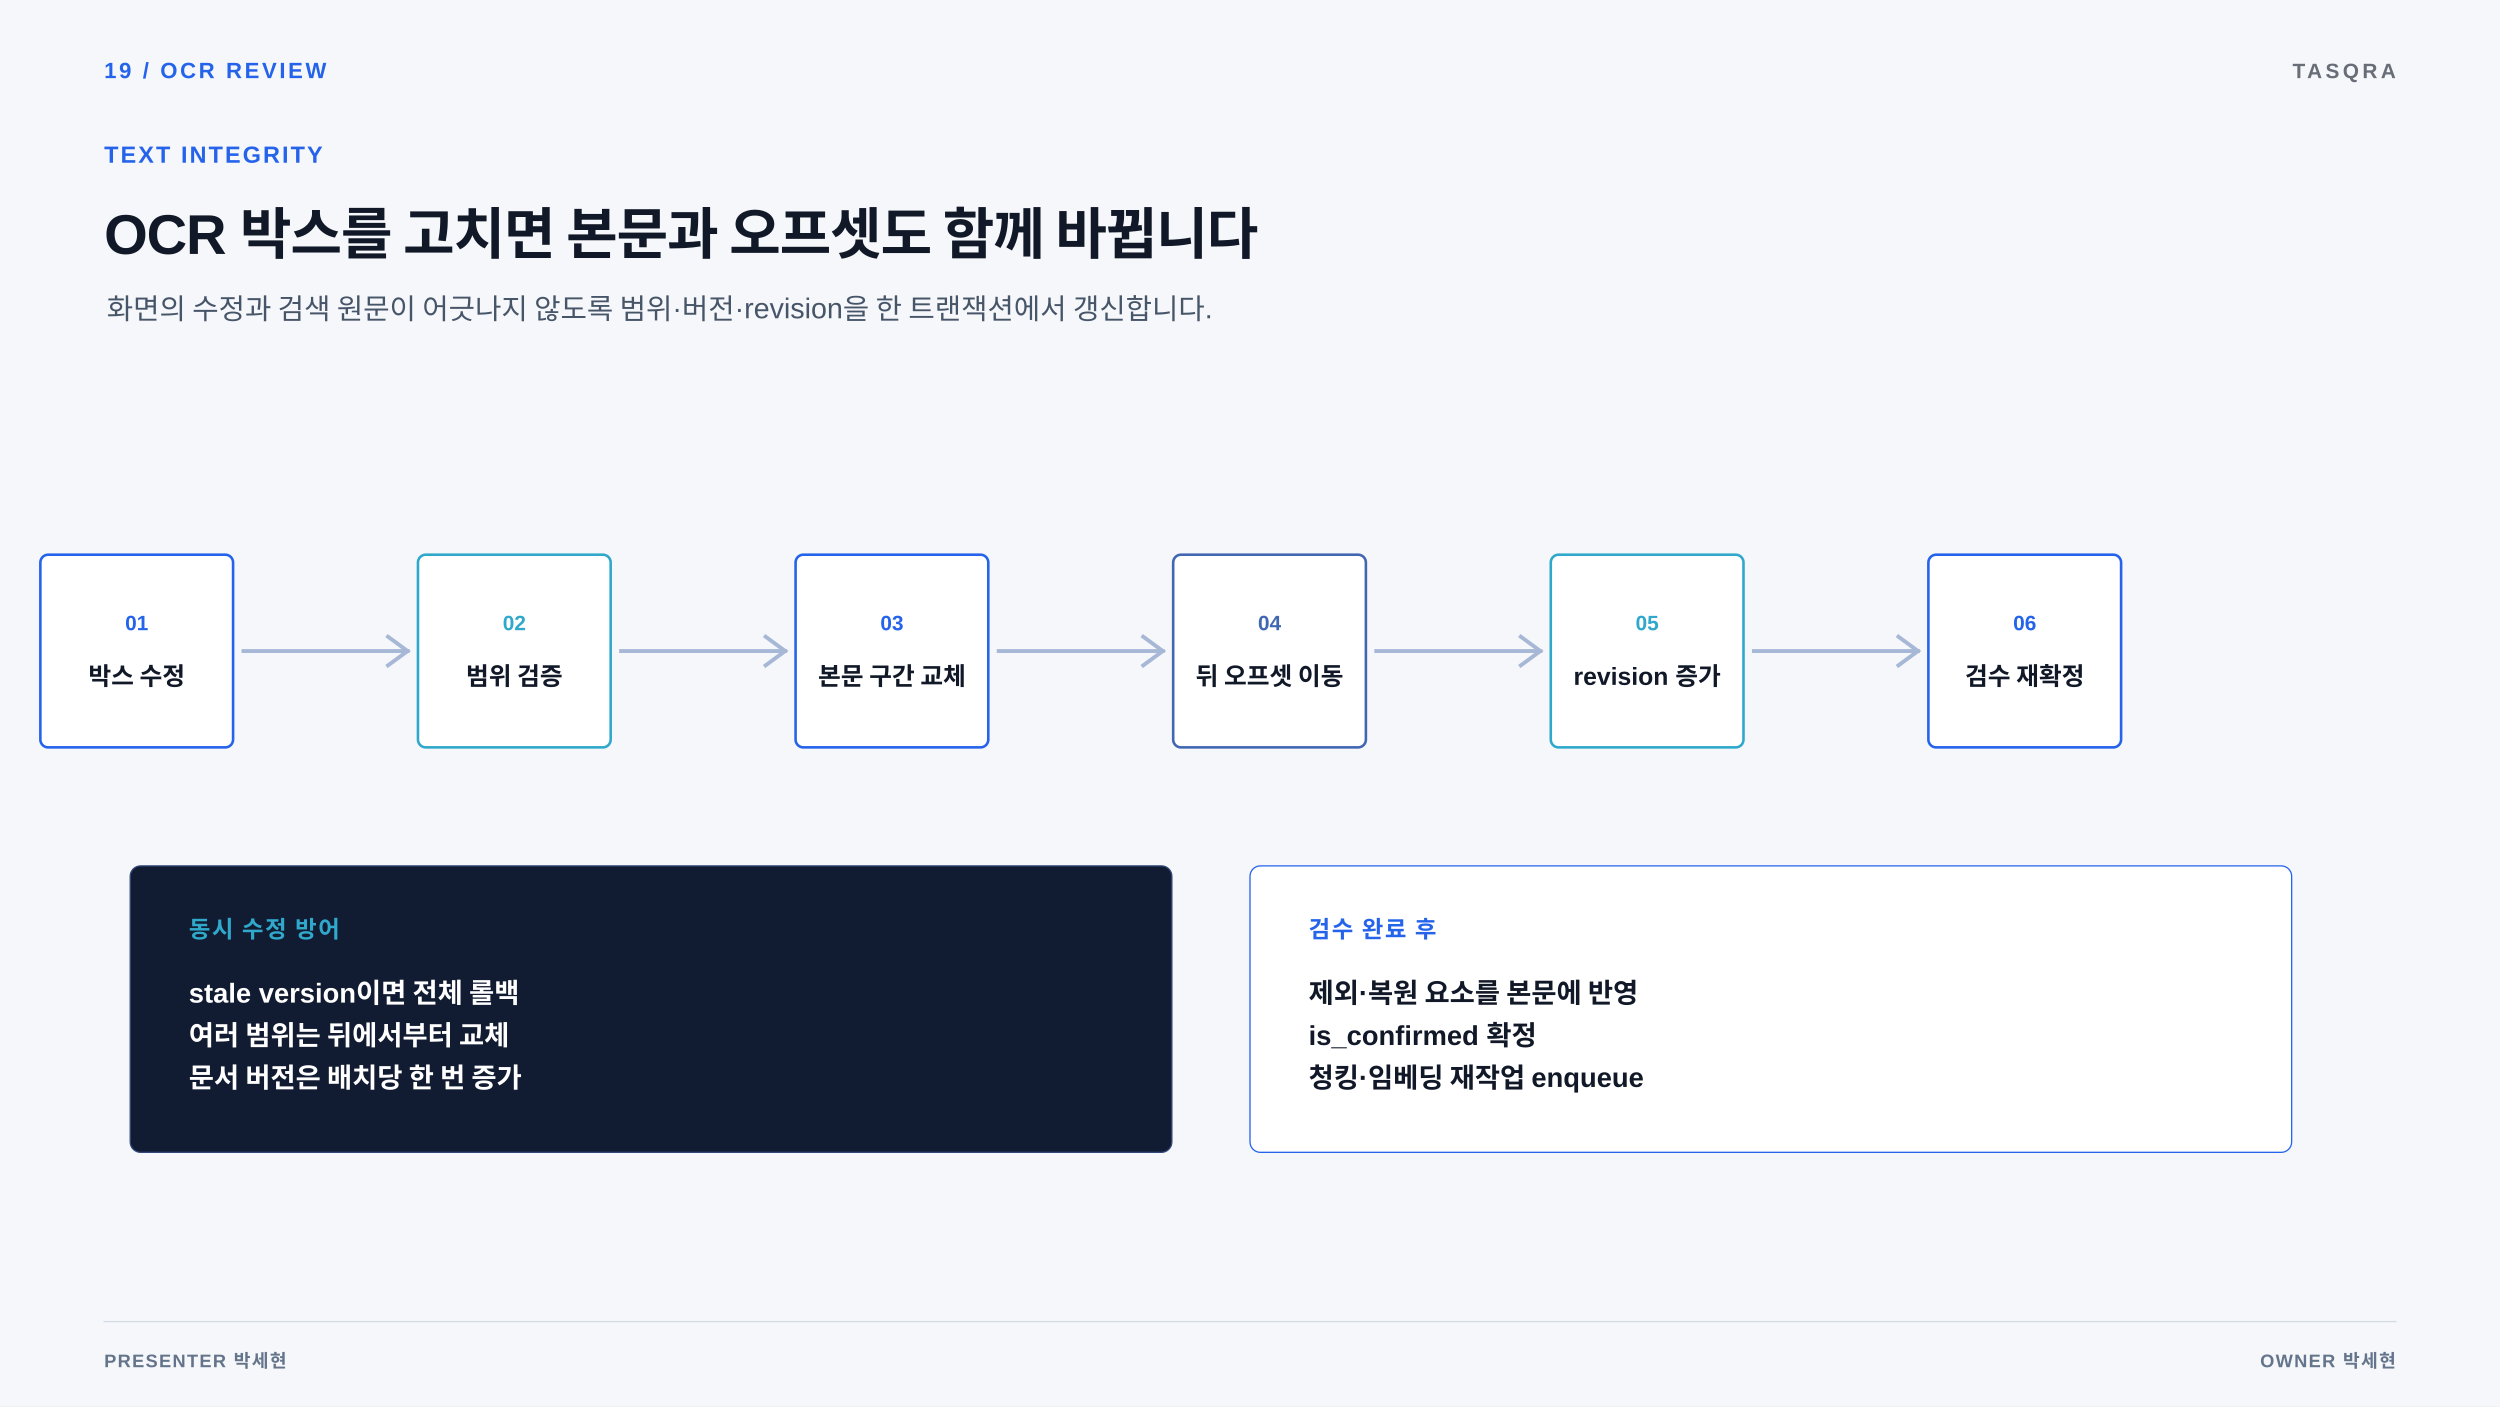
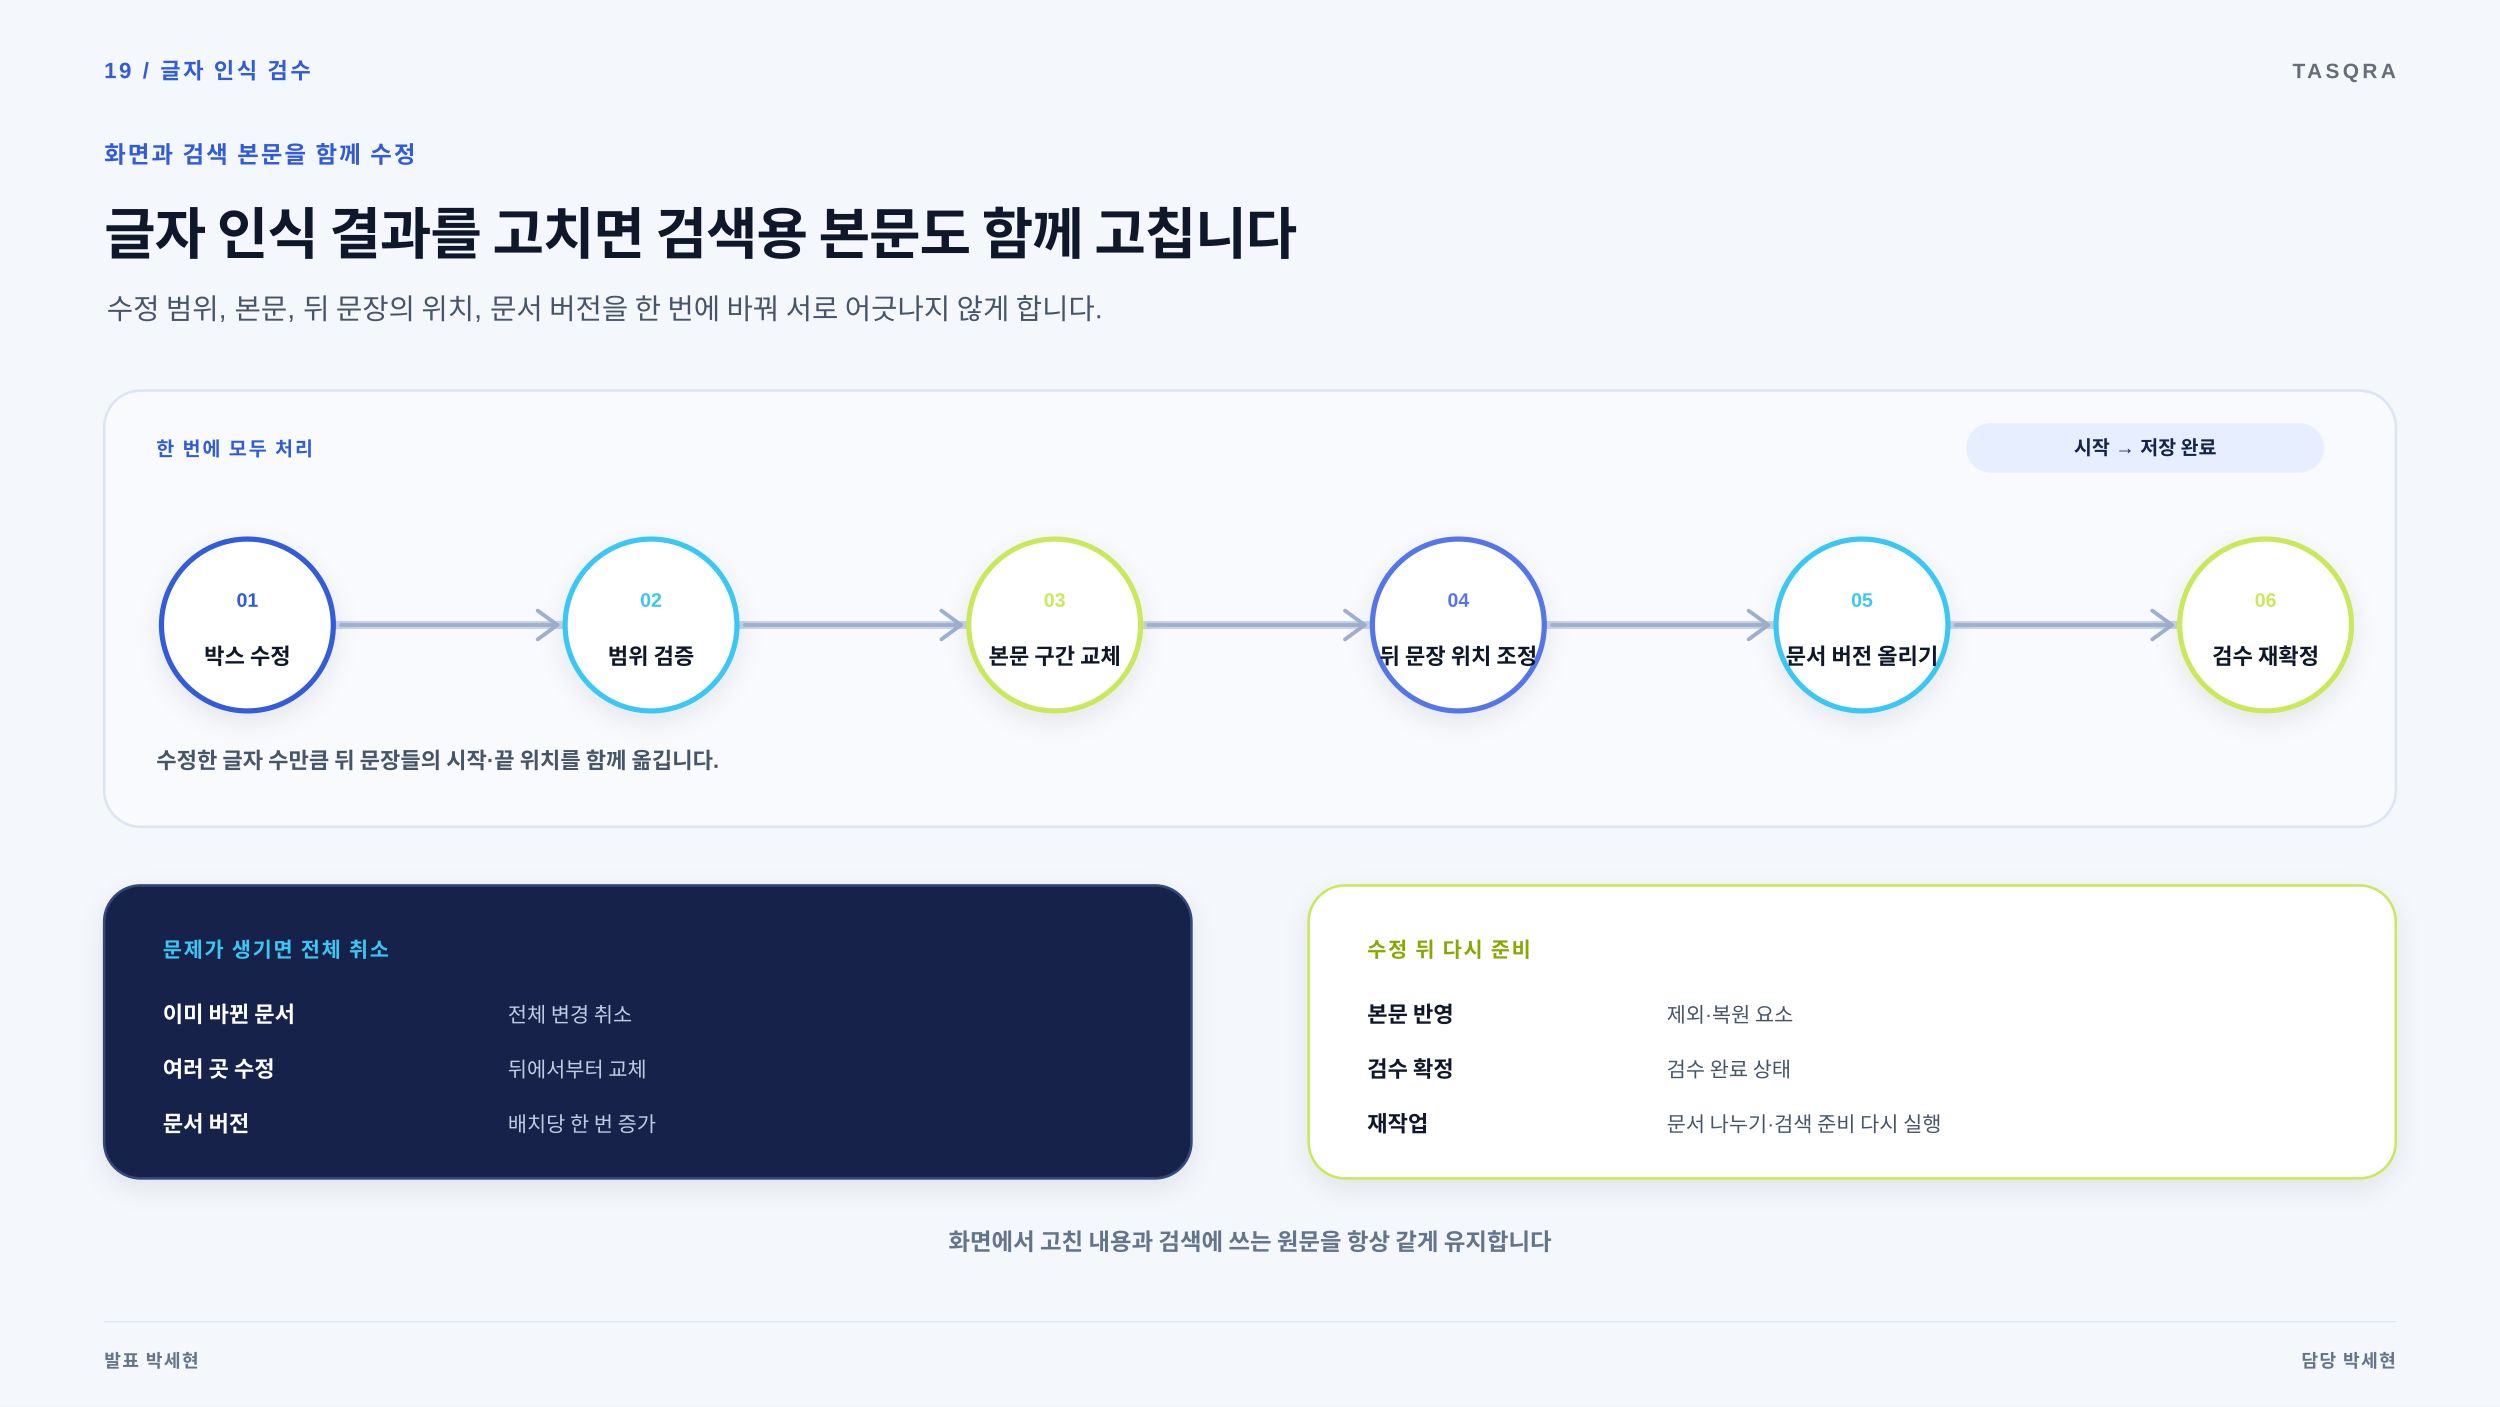
<svg xmlns="http://www.w3.org/2000/svg" width="1920" height="1080" viewBox="0 0 1920 1080">
  <defs>
    <style>@font-face{font-family:NotoKR;src:url("../../포트폴리오/NotoSansKR.ttf") format("truetype");} text{font-family:NotoKR,Arial,sans-serif;}</style>
    <filter id="shadow" x="-20%" y="-20%" width="140%" height="140%">
-       <feDropShadow dx="0" dy="4" stdDeviation="8" flood-color="#09111F" flood-opacity="0.06" />
+       <feDropShadow dx="0" dy="12" stdDeviation="16" flood-color="#0E162F" flood-opacity="0.11" />
    </filter>
    <filter id="softShadow" x="-20%" y="-20%" width="140%" height="140%">
-       <feDropShadow dx="0" dy="2" stdDeviation="5" flood-color="#09111F" flood-opacity="0.05" />
+       <feDropShadow dx="0" dy="7" stdDeviation="10" flood-color="#0E162F" flood-opacity="0.08" />
    </filter>
  </defs>
-   <rect x="0" y="0" width="1920" height="1080" rx="0" fill="#F5F7FA" stroke="none" stroke-width="0" opacity="1" />
-   <text x="80" y="60" font-family="NotoKR, Arial, sans-serif" font-size="17" font-weight="800" font-style="normal" fill="#2563EB" text-anchor="start" letter-spacing="2" opacity="1">19  /  OCR REVIEW</text>
-   <text x="1840" y="60" font-family="NotoKR, Arial, sans-serif" font-size="16" font-weight="800" font-style="normal" fill="#111827" text-anchor="end" letter-spacing="2.6" opacity="0.62">TASQRA</text>
-   <line x1="80" y1="1015" x2="1840" y2="1015" stroke="#D5DCE7" stroke-width="1" stroke-linecap="square" opacity="1" />
-   <text x="80" y="1050" font-family="NotoKR, Arial, sans-serif" font-size="14" font-weight="700" font-style="normal" fill="#64748B" text-anchor="start" letter-spacing="1" opacity="1">PRESENTER  박세현</text>
-   <text x="1840" y="1050" font-family="NotoKR, Arial, sans-serif" font-size="14" font-weight="700" font-style="normal" fill="#64748B" text-anchor="end" letter-spacing="1" opacity="1">OWNER  박세현</text>
-   <text x="80" y="125" font-family="NotoKR, Arial, sans-serif" font-size="18" font-weight="800" font-style="normal" fill="#2563EB" text-anchor="start" letter-spacing="1.6" opacity="1">TEXT INTEGRITY</text>
-   <text x="80" y="195" font-family="NotoKR, Arial, sans-serif" font-size="43" font-weight="800" font-style="normal" fill="#111827" text-anchor="start" letter-spacing="-0.8" opacity="1">OCR 박스를 고치면 본문과 오프셋도 함께 바뀝니다</text>
-   <text x="82" y="245" font-family="NotoKR, Arial, sans-serif" font-size="22" font-weight="500" font-style="normal" fill="#475569" text-anchor="start" letter-spacing="0" opacity="1">화면의 수정과 검색 원문이 어긋나지 않도록 범위·버전·revision을 한 트랜잭션에서 갱신합니다.</text>
-   <rect x="31" y="426" width="148" height="148" rx="6" fill="#FFFFFF" stroke="#2563EB" stroke-width="2" opacity="1" />
-   <text x="105" y="484" font-family="NotoKR, Arial, sans-serif" font-size="16" font-weight="800" font-style="normal" fill="#2563EB" text-anchor="middle" letter-spacing="0" opacity="1">01</text>
-   <text x="105" y="526" font-family="NotoKR, Arial, sans-serif" font-size="19" font-weight="800" font-style="normal" fill="#111827" text-anchor="middle" letter-spacing="0" opacity="1">박스 수정</text>
-   <line x1="187" y1="500" x2="313" y2="500" stroke="#A7B8D7" stroke-width="3" stroke-linecap="square" opacity="1" />
-   <path d="M 298 489 L 313 500 L 298 511" fill="none" stroke="#A7B8D7" stroke-width="3" stroke-linecap="square" stroke-linejoin="miter" />
-   <rect x="321" y="426" width="148" height="148" rx="6" fill="#FFFFFF" stroke="#2FA8CC" stroke-width="2" opacity="1" />
-   <text x="395" y="484" font-family="NotoKR, Arial, sans-serif" font-size="16" font-weight="800" font-style="normal" fill="#2FA8CC" text-anchor="middle" letter-spacing="0" opacity="1">02</text>
-   <text x="395" y="526" font-family="NotoKR, Arial, sans-serif" font-size="19" font-weight="800" font-style="normal" fill="#111827" text-anchor="middle" letter-spacing="0" opacity="1">범위 검증</text>
-   <line x1="477" y1="500" x2="603" y2="500" stroke="#A7B8D7" stroke-width="3" stroke-linecap="square" opacity="1" />
-   <path d="M 588 489 L 603 500 L 588 511" fill="none" stroke="#A7B8D7" stroke-width="3" stroke-linecap="square" stroke-linejoin="miter" />
-   <rect x="611" y="426" width="148" height="148" rx="6" fill="#FFFFFF" stroke="#2563EB" stroke-width="2" opacity="1" />
-   <text x="685" y="484" font-family="NotoKR, Arial, sans-serif" font-size="16" font-weight="800" font-style="normal" fill="#2563EB" text-anchor="middle" letter-spacing="0" opacity="1">03</text>
-   <text x="685" y="526" font-family="NotoKR, Arial, sans-serif" font-size="19" font-weight="800" font-style="normal" fill="#111827" text-anchor="middle" letter-spacing="0" opacity="1">본문 구간 교체</text>
-   <line x1="767" y1="500" x2="893" y2="500" stroke="#A7B8D7" stroke-width="3" stroke-linecap="square" opacity="1" />
-   <path d="M 878 489 L 893 500 L 878 511" fill="none" stroke="#A7B8D7" stroke-width="3" stroke-linecap="square" stroke-linejoin="miter" />
-   <rect x="901" y="426" width="148" height="148" rx="6" fill="#FFFFFF" stroke="#4267B2" stroke-width="2" opacity="1" />
-   <text x="975" y="484" font-family="NotoKR, Arial, sans-serif" font-size="16" font-weight="800" font-style="normal" fill="#4267B2" text-anchor="middle" letter-spacing="0" opacity="1">04</text>
-   <text x="975" y="526" font-family="NotoKR, Arial, sans-serif" font-size="19" font-weight="800" font-style="normal" fill="#111827" text-anchor="middle" letter-spacing="0" opacity="1">뒤 오프셋 이동</text>
-   <line x1="1057" y1="500" x2="1183" y2="500" stroke="#A7B8D7" stroke-width="3" stroke-linecap="square" opacity="1" />
-   <path d="M 1168 489 L 1183 500 L 1168 511" fill="none" stroke="#A7B8D7" stroke-width="3" stroke-linecap="square" stroke-linejoin="miter" />
-   <rect x="1191" y="426" width="148" height="148" rx="6" fill="#FFFFFF" stroke="#2FA8CC" stroke-width="2" opacity="1" />
-   <text x="1265" y="484" font-family="NotoKR, Arial, sans-serif" font-size="16" font-weight="800" font-style="normal" fill="#2FA8CC" text-anchor="middle" letter-spacing="0" opacity="1">05</text>
-   <text x="1265" y="526" font-family="NotoKR, Arial, sans-serif" font-size="19" font-weight="800" font-style="normal" fill="#111827" text-anchor="middle" letter-spacing="0" opacity="1">revision 증가</text>
-   <line x1="1347" y1="500" x2="1473" y2="500" stroke="#A7B8D7" stroke-width="3" stroke-linecap="square" opacity="1" />
-   <path d="M 1458 489 L 1473 500 L 1458 511" fill="none" stroke="#A7B8D7" stroke-width="3" stroke-linecap="square" stroke-linejoin="miter" />
-   <rect x="1481" y="426" width="148" height="148" rx="6" fill="#FFFFFF" stroke="#2563EB" stroke-width="2" opacity="1" />
-   <text x="1555" y="484" font-family="NotoKR, Arial, sans-serif" font-size="16" font-weight="800" font-style="normal" fill="#2563EB" text-anchor="middle" letter-spacing="0" opacity="1">06</text>
-   <text x="1555" y="526" font-family="NotoKR, Arial, sans-serif" font-size="19" font-weight="800" font-style="normal" fill="#111827" text-anchor="middle" letter-spacing="0" opacity="1">검수 재확정</text>
-   <rect x="100" y="665" width="800" height="220" rx="8" fill="#111B31" stroke="#31477A" stroke-width="1" opacity="1" />
-   <text x="145" y="720" font-family="NotoKR, Arial, sans-serif" font-size="18" font-weight="800" font-style="normal" fill="#2FA8CC" text-anchor="start" letter-spacing="1.2" opacity="1">동시 수정 방어</text>
-   <text x="145" y="770" font-family="NotoKR, Arial, sans-serif" font-size="21" font-weight="600" fill="#FFFFFF" text-anchor="start">
-     <tspan x="145" dy="0">stale version이면 전체 롤백</tspan>
-     <tspan x="145" dy="32.55">여러 범위는 뒤에서부터 교체</tspan>
-     <tspan x="145" dy="32.55">문서 버전은 배치당 한 번 증가</tspan>
-   </text>
-   <rect x="960" y="665" width="800" height="220" rx="8" fill="#FFFFFF" stroke="#2563EB" stroke-width="1" opacity="1" />
-   <text x="1005" y="720" font-family="NotoKR, Arial, sans-serif" font-size="18" font-weight="800" font-style="normal" fill="#2563EB" text-anchor="start" letter-spacing="1.2" opacity="1">검수 완료 후</text>
-   <text x="1005" y="770" font-family="NotoKR, Arial, sans-serif" font-size="21" font-weight="600" fill="#111827" text-anchor="start">
-     <tspan x="1005" dy="0">제외·복원 요소를 본문에 반영</tspan>
-     <tspan x="1005" dy="32.55">is_confirmed 확정</tspan>
-     <tspan x="1005" dy="32.55">청킹·임베딩 재작업 enqueue</tspan>
-   </text>
+   <rect x="0" y="0" width="1920" height="1080" rx="0" fill="#F4F7FC" stroke="none" stroke-width="0" opacity="1" />
+   <text x="80" y="60" font-family="NotoKR, Arial, sans-serif" font-size="17" font-weight="800" font-style="normal" fill="#315BD8" text-anchor="start" letter-spacing="2" opacity="1">19  /  글자 인식 검수</text>
+   <text x="1840" y="60" font-family="NotoKR, Arial, sans-serif" font-size="16" font-weight="800" font-style="normal" fill="#0F172A" text-anchor="end" letter-spacing="2.6" opacity="0.62">TASQRA</text>
+   <line x1="80" y1="1015" x2="1840" y2="1015" stroke="#DCE5F1" stroke-width="1" stroke-linecap="round" opacity="1" />
+   <text x="80" y="1050" font-family="NotoKR, Arial, sans-serif" font-size="14" font-weight="700" font-style="normal" fill="#64748B" text-anchor="start" letter-spacing="1" opacity="1">발표  박세현</text>
+   <text x="1840" y="1050" font-family="NotoKR, Arial, sans-serif" font-size="14" font-weight="700" font-style="normal" fill="#64748B" text-anchor="end" letter-spacing="1" opacity="1">담당  박세현</text>
+   <text x="80" y="125" font-family="NotoKR, Arial, sans-serif" font-size="18" font-weight="800" font-style="normal" fill="#315BD8" text-anchor="start" letter-spacing="1.6" opacity="1">화면과 검색 본문을 함께 수정</text>
+   <text x="80" y="195" font-family="NotoKR, Arial, sans-serif" font-size="43" font-weight="800" font-style="normal" fill="#0F172A" text-anchor="start" letter-spacing="-0.8" opacity="1">글자 인식 결과를 고치면 검색용 본문도 함께 고칩니다</text>
+   <text x="82" y="245" font-family="NotoKR, Arial, sans-serif" font-size="22" font-weight="500" font-style="normal" fill="#475569" text-anchor="start" letter-spacing="0" opacity="1">수정 범위, 본문, 뒤 문장의 위치, 문서 버전을 한 번에 바꿔 서로 어긋나지 않게 합니다.</text>
+   <rect x="80" y="300" width="1760" height="335" rx="28" fill="#F8FAFD" stroke="#DCE5F1" stroke-width="2" opacity="1" />
+   <text x="120" y="350" font-family="NotoKR, Arial, sans-serif" font-size="15" font-weight="800" font-style="normal" fill="#315BD8" text-anchor="start" letter-spacing="1.5" opacity="1">한 번에 모두 처리</text>
+   <rect x="1510" y="325" width="275" height="38" rx="19.0" fill="#E7EEFF" stroke="none" stroke-width="0" opacity="1" />
+   <text x="1647.5" y="349.1" font-family="NotoKR, Arial, sans-serif" font-size="15" font-weight="700" font-style="normal" fill="#16234A" text-anchor="middle" letter-spacing="0" opacity="1">시작  →  저장 완료</text>
+   <line x1="190" y1="480" x2="1740" y2="480" stroke="#C6D3E8" stroke-width="6" stroke-linecap="round" opacity="1" />
+   <circle cx="190" cy="480" r="66" fill="#FFFFFF" stroke="#315BD8" stroke-width="4" opacity="1" filter="url(#softShadow)" />
+   <text x="190" y="466" font-family="NotoKR, Arial, sans-serif" font-size="15" font-weight="800" font-style="normal" fill="#315BD8" text-anchor="middle" letter-spacing="0" opacity="1">01</text>
+   <text x="190" y="510" font-family="NotoKR, Arial, sans-serif" font-size="17" font-weight="800" font-style="normal" fill="#0F172A" text-anchor="middle" letter-spacing="0" opacity="1">박스 수정</text>
+   <line x1="262" y1="480" x2="428" y2="480" stroke="#9EB0CE" stroke-width="3" stroke-linecap="round" opacity="1" />
+   <path d="M 413 469 L 428 480 L 413 491" fill="none" stroke="#9EB0CE" stroke-width="3" stroke-linecap="round" stroke-linejoin="round" />
+   <circle cx="500" cy="480" r="66" fill="#FFFFFF" stroke="#3BC7F4" stroke-width="4" opacity="1" filter="url(#softShadow)" />
+   <text x="500" y="466" font-family="NotoKR, Arial, sans-serif" font-size="15" font-weight="800" font-style="normal" fill="#3BC7F4" text-anchor="middle" letter-spacing="0" opacity="1">02</text>
+   <text x="500" y="510" font-family="NotoKR, Arial, sans-serif" font-size="17" font-weight="800" font-style="normal" fill="#0F172A" text-anchor="middle" letter-spacing="0" opacity="1">범위 검증</text>
+   <line x1="572" y1="480" x2="738" y2="480" stroke="#9EB0CE" stroke-width="3" stroke-linecap="round" opacity="1" />
+   <path d="M 723 469 L 738 480 L 723 491" fill="none" stroke="#9EB0CE" stroke-width="3" stroke-linecap="round" stroke-linejoin="round" />
+   <circle cx="810" cy="480" r="66" fill="#FFFFFF" stroke="#C9E85B" stroke-width="4" opacity="1" filter="url(#softShadow)" />
+   <text x="810" y="466" font-family="NotoKR, Arial, sans-serif" font-size="15" font-weight="800" font-style="normal" fill="#C9E85B" text-anchor="middle" letter-spacing="0" opacity="1">03</text>
+   <text x="810" y="510" font-family="NotoKR, Arial, sans-serif" font-size="17" font-weight="800" font-style="normal" fill="#0F172A" text-anchor="middle" letter-spacing="0" opacity="1">본문 구간 교체</text>
+   <line x1="882" y1="480" x2="1048" y2="480" stroke="#9EB0CE" stroke-width="3" stroke-linecap="round" opacity="1" />
+   <path d="M 1033 469 L 1048 480 L 1033 491" fill="none" stroke="#9EB0CE" stroke-width="3" stroke-linecap="round" stroke-linejoin="round" />
+   <circle cx="1120" cy="480" r="66" fill="#FFFFFF" stroke="#5576E8" stroke-width="4" opacity="1" filter="url(#softShadow)" />
+   <text x="1120" y="466" font-family="NotoKR, Arial, sans-serif" font-size="15" font-weight="800" font-style="normal" fill="#5576E8" text-anchor="middle" letter-spacing="0" opacity="1">04</text>
+   <text x="1120" y="510" font-family="NotoKR, Arial, sans-serif" font-size="17" font-weight="800" font-style="normal" fill="#0F172A" text-anchor="middle" letter-spacing="0" opacity="1">뒤 문장 위치 조정</text>
+   <line x1="1192" y1="480" x2="1358" y2="480" stroke="#9EB0CE" stroke-width="3" stroke-linecap="round" opacity="1" />
+   <path d="M 1343 469 L 1358 480 L 1343 491" fill="none" stroke="#9EB0CE" stroke-width="3" stroke-linecap="round" stroke-linejoin="round" />
+   <circle cx="1430" cy="480" r="66" fill="#FFFFFF" stroke="#3BC7F4" stroke-width="4" opacity="1" filter="url(#softShadow)" />
+   <text x="1430" y="466" font-family="NotoKR, Arial, sans-serif" font-size="15" font-weight="800" font-style="normal" fill="#3BC7F4" text-anchor="middle" letter-spacing="0" opacity="1">05</text>
+   <text x="1430" y="510" font-family="NotoKR, Arial, sans-serif" font-size="17" font-weight="800" font-style="normal" fill="#0F172A" text-anchor="middle" letter-spacing="0" opacity="1">문서 버전 올리기</text>
+   <line x1="1502" y1="480" x2="1668" y2="480" stroke="#9EB0CE" stroke-width="3" stroke-linecap="round" opacity="1" />
+   <path d="M 1653 469 L 1668 480 L 1653 491" fill="none" stroke="#9EB0CE" stroke-width="3" stroke-linecap="round" stroke-linejoin="round" />
+   <circle cx="1740" cy="480" r="66" fill="#FFFFFF" stroke="#C9E85B" stroke-width="4" opacity="1" filter="url(#softShadow)" />
+   <text x="1740" y="466" font-family="NotoKR, Arial, sans-serif" font-size="15" font-weight="800" font-style="normal" fill="#C9E85B" text-anchor="middle" letter-spacing="0" opacity="1">06</text>
+   <text x="1740" y="510" font-family="NotoKR, Arial, sans-serif" font-size="17" font-weight="800" font-style="normal" fill="#0F172A" text-anchor="middle" letter-spacing="0" opacity="1">검수 재확정</text>
+   <text x="120" y="590" font-family="NotoKR, Arial, sans-serif" font-size="17" font-weight="600" font-style="normal" fill="#475569" text-anchor="start" letter-spacing="0" opacity="1">수정한 글자 수만큼 뒤 문장들의 시작·끝 위치를 함께 옮깁니다.</text>
+   <rect x="80" y="680" width="835" height="225" rx="28" fill="#16234A" stroke="#31477A" stroke-width="2" opacity="1" filter="url(#softShadow)" />
+   <text x="125" y="735" font-family="NotoKR, Arial, sans-serif" font-size="16" font-weight="800" font-style="normal" fill="#3BC7F4" text-anchor="start" letter-spacing="1.3" opacity="1">문제가 생기면 전체 취소</text>
+   <text x="125" y="785" font-family="NotoKR, Arial, sans-serif" font-size="17" font-weight="700" font-style="normal" fill="#FFFFFF" text-anchor="start" letter-spacing="0" opacity="1">이미 바뀐 문서</text>
+   <text x="390" y="785" font-family="NotoKR, Arial, sans-serif" font-size="16" font-weight="500" font-style="normal" fill="#BFCBE5" text-anchor="start" letter-spacing="0" opacity="1">전체 변경 취소</text>
+   <text x="125" y="827" font-family="NotoKR, Arial, sans-serif" font-size="17" font-weight="700" font-style="normal" fill="#FFFFFF" text-anchor="start" letter-spacing="0" opacity="1">여러 곳 수정</text>
+   <text x="390" y="827" font-family="NotoKR, Arial, sans-serif" font-size="16" font-weight="500" font-style="normal" fill="#BFCBE5" text-anchor="start" letter-spacing="0" opacity="1">뒤에서부터 교체</text>
+   <text x="125" y="869" font-family="NotoKR, Arial, sans-serif" font-size="17" font-weight="700" font-style="normal" fill="#FFFFFF" text-anchor="start" letter-spacing="0" opacity="1">문서 버전</text>
+   <text x="390" y="869" font-family="NotoKR, Arial, sans-serif" font-size="16" font-weight="500" font-style="normal" fill="#BFCBE5" text-anchor="start" letter-spacing="0" opacity="1">배치당 한 번 증가</text>
+   <rect x="1005" y="680" width="835" height="225" rx="28" fill="#FFFFFF" stroke="#C9E85B" stroke-width="2" opacity="1" filter="url(#softShadow)" />
+   <text x="1050" y="735" font-family="NotoKR, Arial, sans-serif" font-size="16" font-weight="800" font-style="normal" fill="#87A800" text-anchor="start" letter-spacing="1.3" opacity="1">수정 뒤 다시 준비</text>
+   <text x="1050" y="785" font-family="NotoKR, Arial, sans-serif" font-size="17" font-weight="700" font-style="normal" fill="#0F172A" text-anchor="start" letter-spacing="0" opacity="1">본문 반영</text>
+   <text x="1280" y="785" font-family="NotoKR, Arial, sans-serif" font-size="16" font-weight="500" font-style="normal" fill="#475569" text-anchor="start" letter-spacing="0" opacity="1">제외·복원 요소</text>
+   <text x="1050" y="827" font-family="NotoKR, Arial, sans-serif" font-size="17" font-weight="700" font-style="normal" fill="#0F172A" text-anchor="start" letter-spacing="0" opacity="1">검수 확정</text>
+   <text x="1280" y="827" font-family="NotoKR, Arial, sans-serif" font-size="16" font-weight="500" font-style="normal" fill="#475569" text-anchor="start" letter-spacing="0" opacity="1">검수 완료 상태</text>
+   <text x="1050" y="869" font-family="NotoKR, Arial, sans-serif" font-size="17" font-weight="700" font-style="normal" fill="#0F172A" text-anchor="start" letter-spacing="0" opacity="1">재작업</text>
+   <text x="1280" y="869" font-family="NotoKR, Arial, sans-serif" font-size="16" font-weight="500" font-style="normal" fill="#475569" text-anchor="start" letter-spacing="0" opacity="1">문서 나누기·검색 준비 다시 실행</text>
+   <text x="960" y="960" font-family="NotoKR, Arial, sans-serif" font-size="18" font-weight="700" font-style="normal" fill="#64748B" text-anchor="middle" letter-spacing="0" opacity="1">화면에서 고친 내용과 검색에 쓰는 원문을 항상 같게 유지합니다</text>
</svg>
